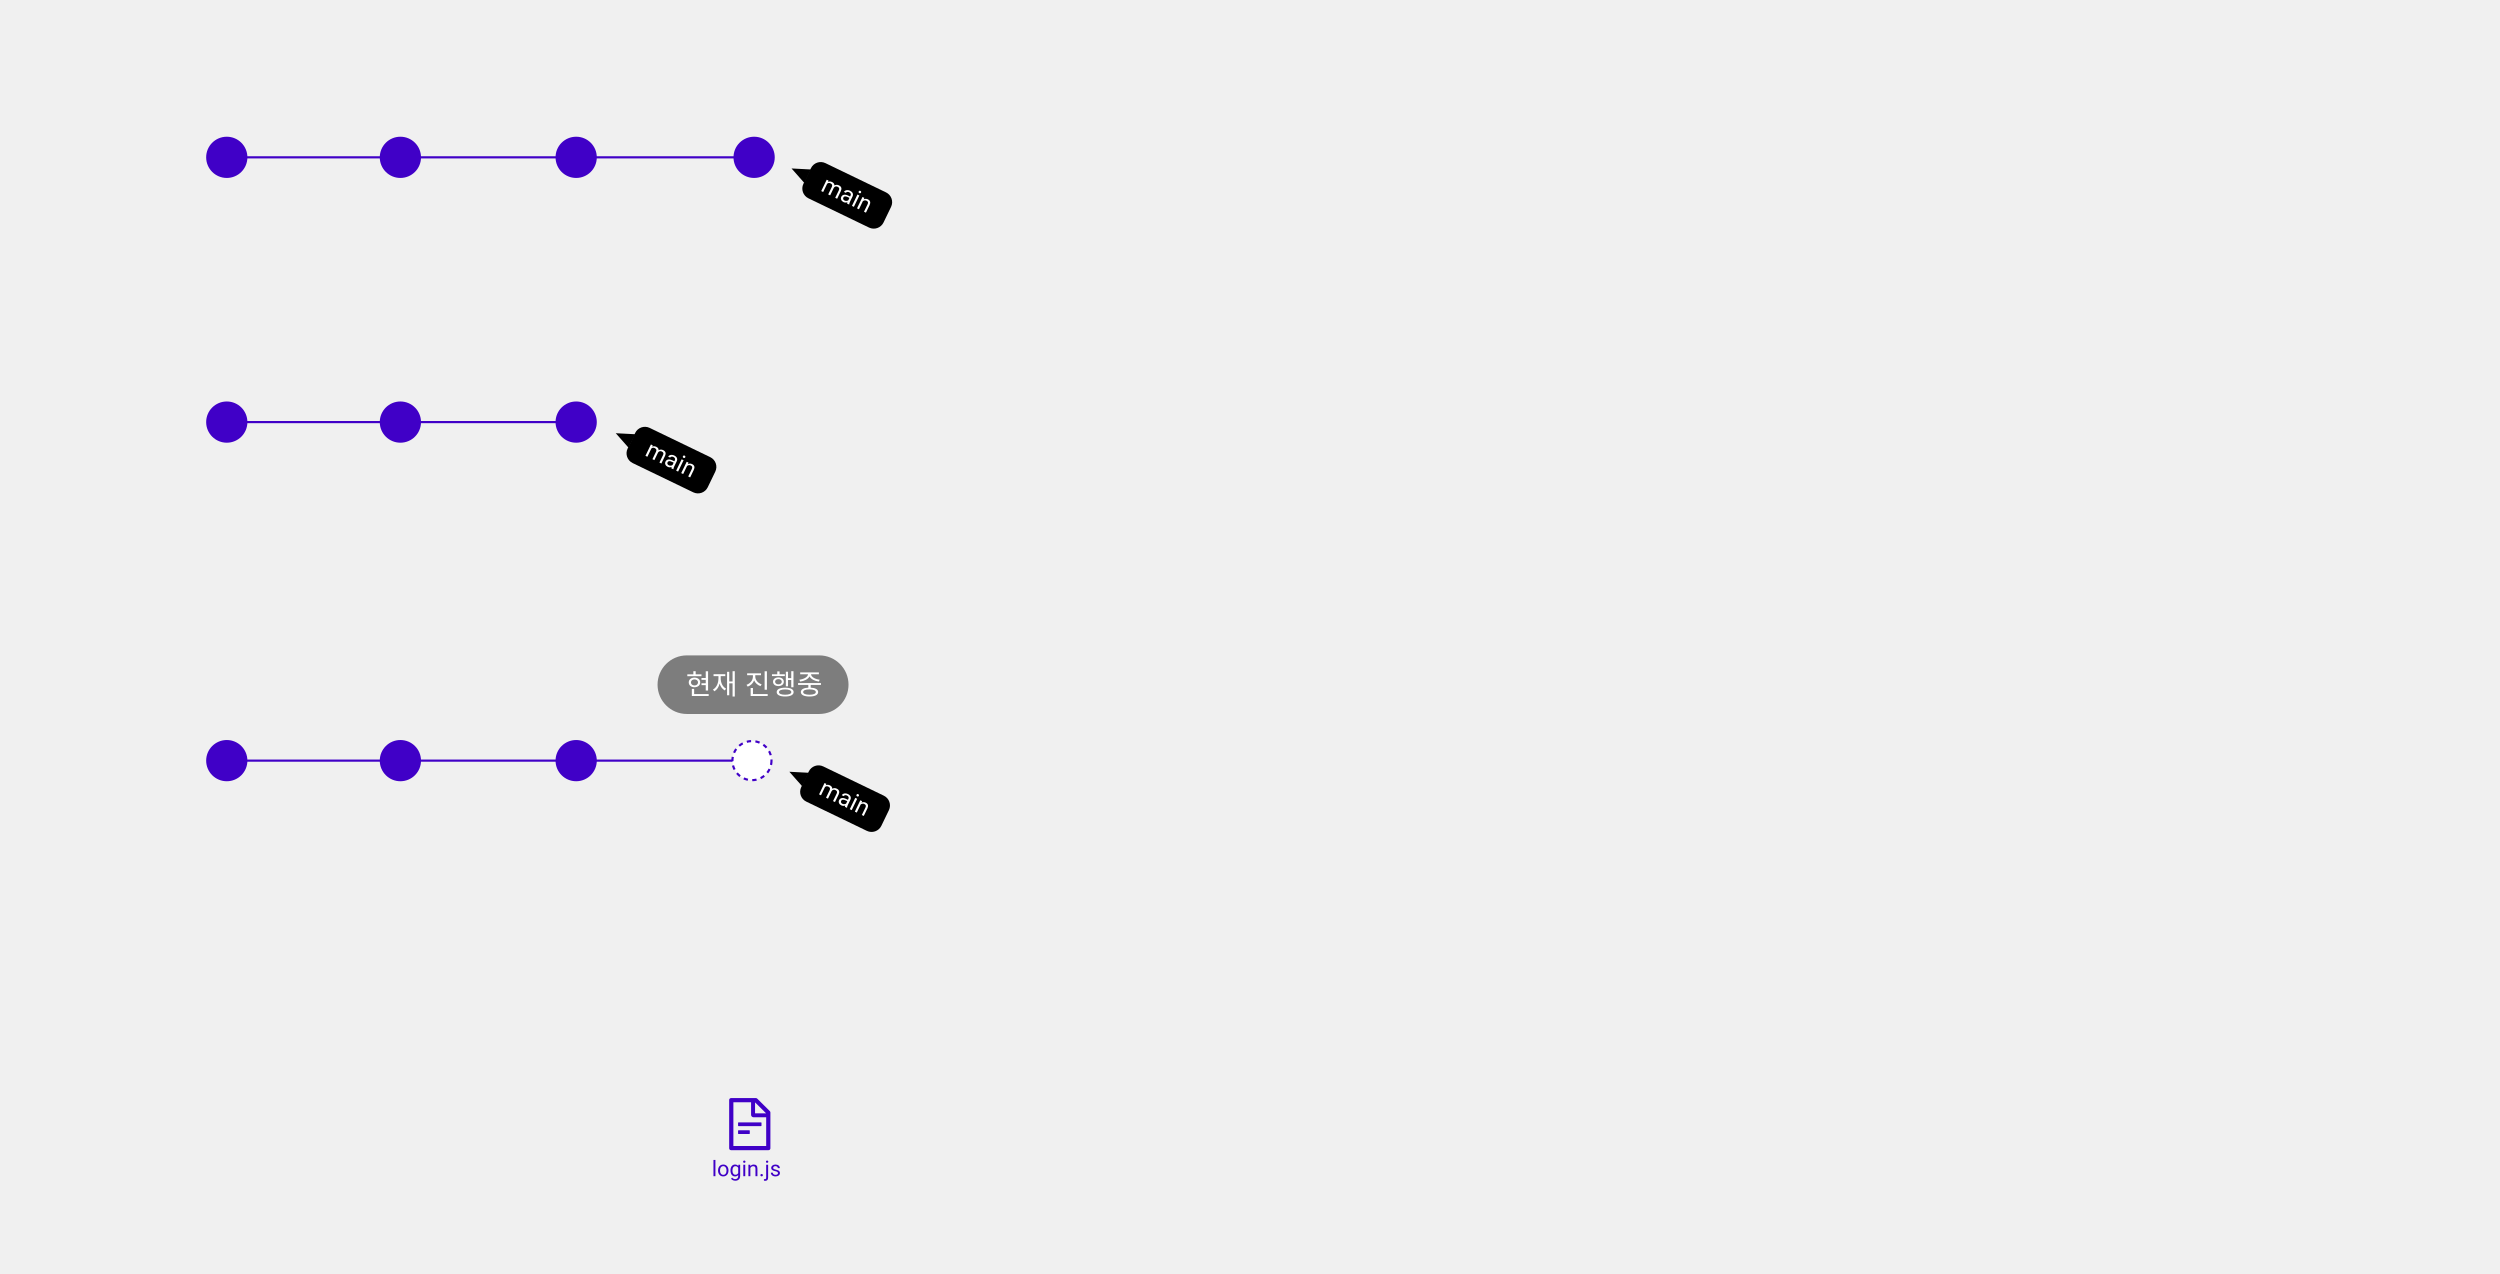
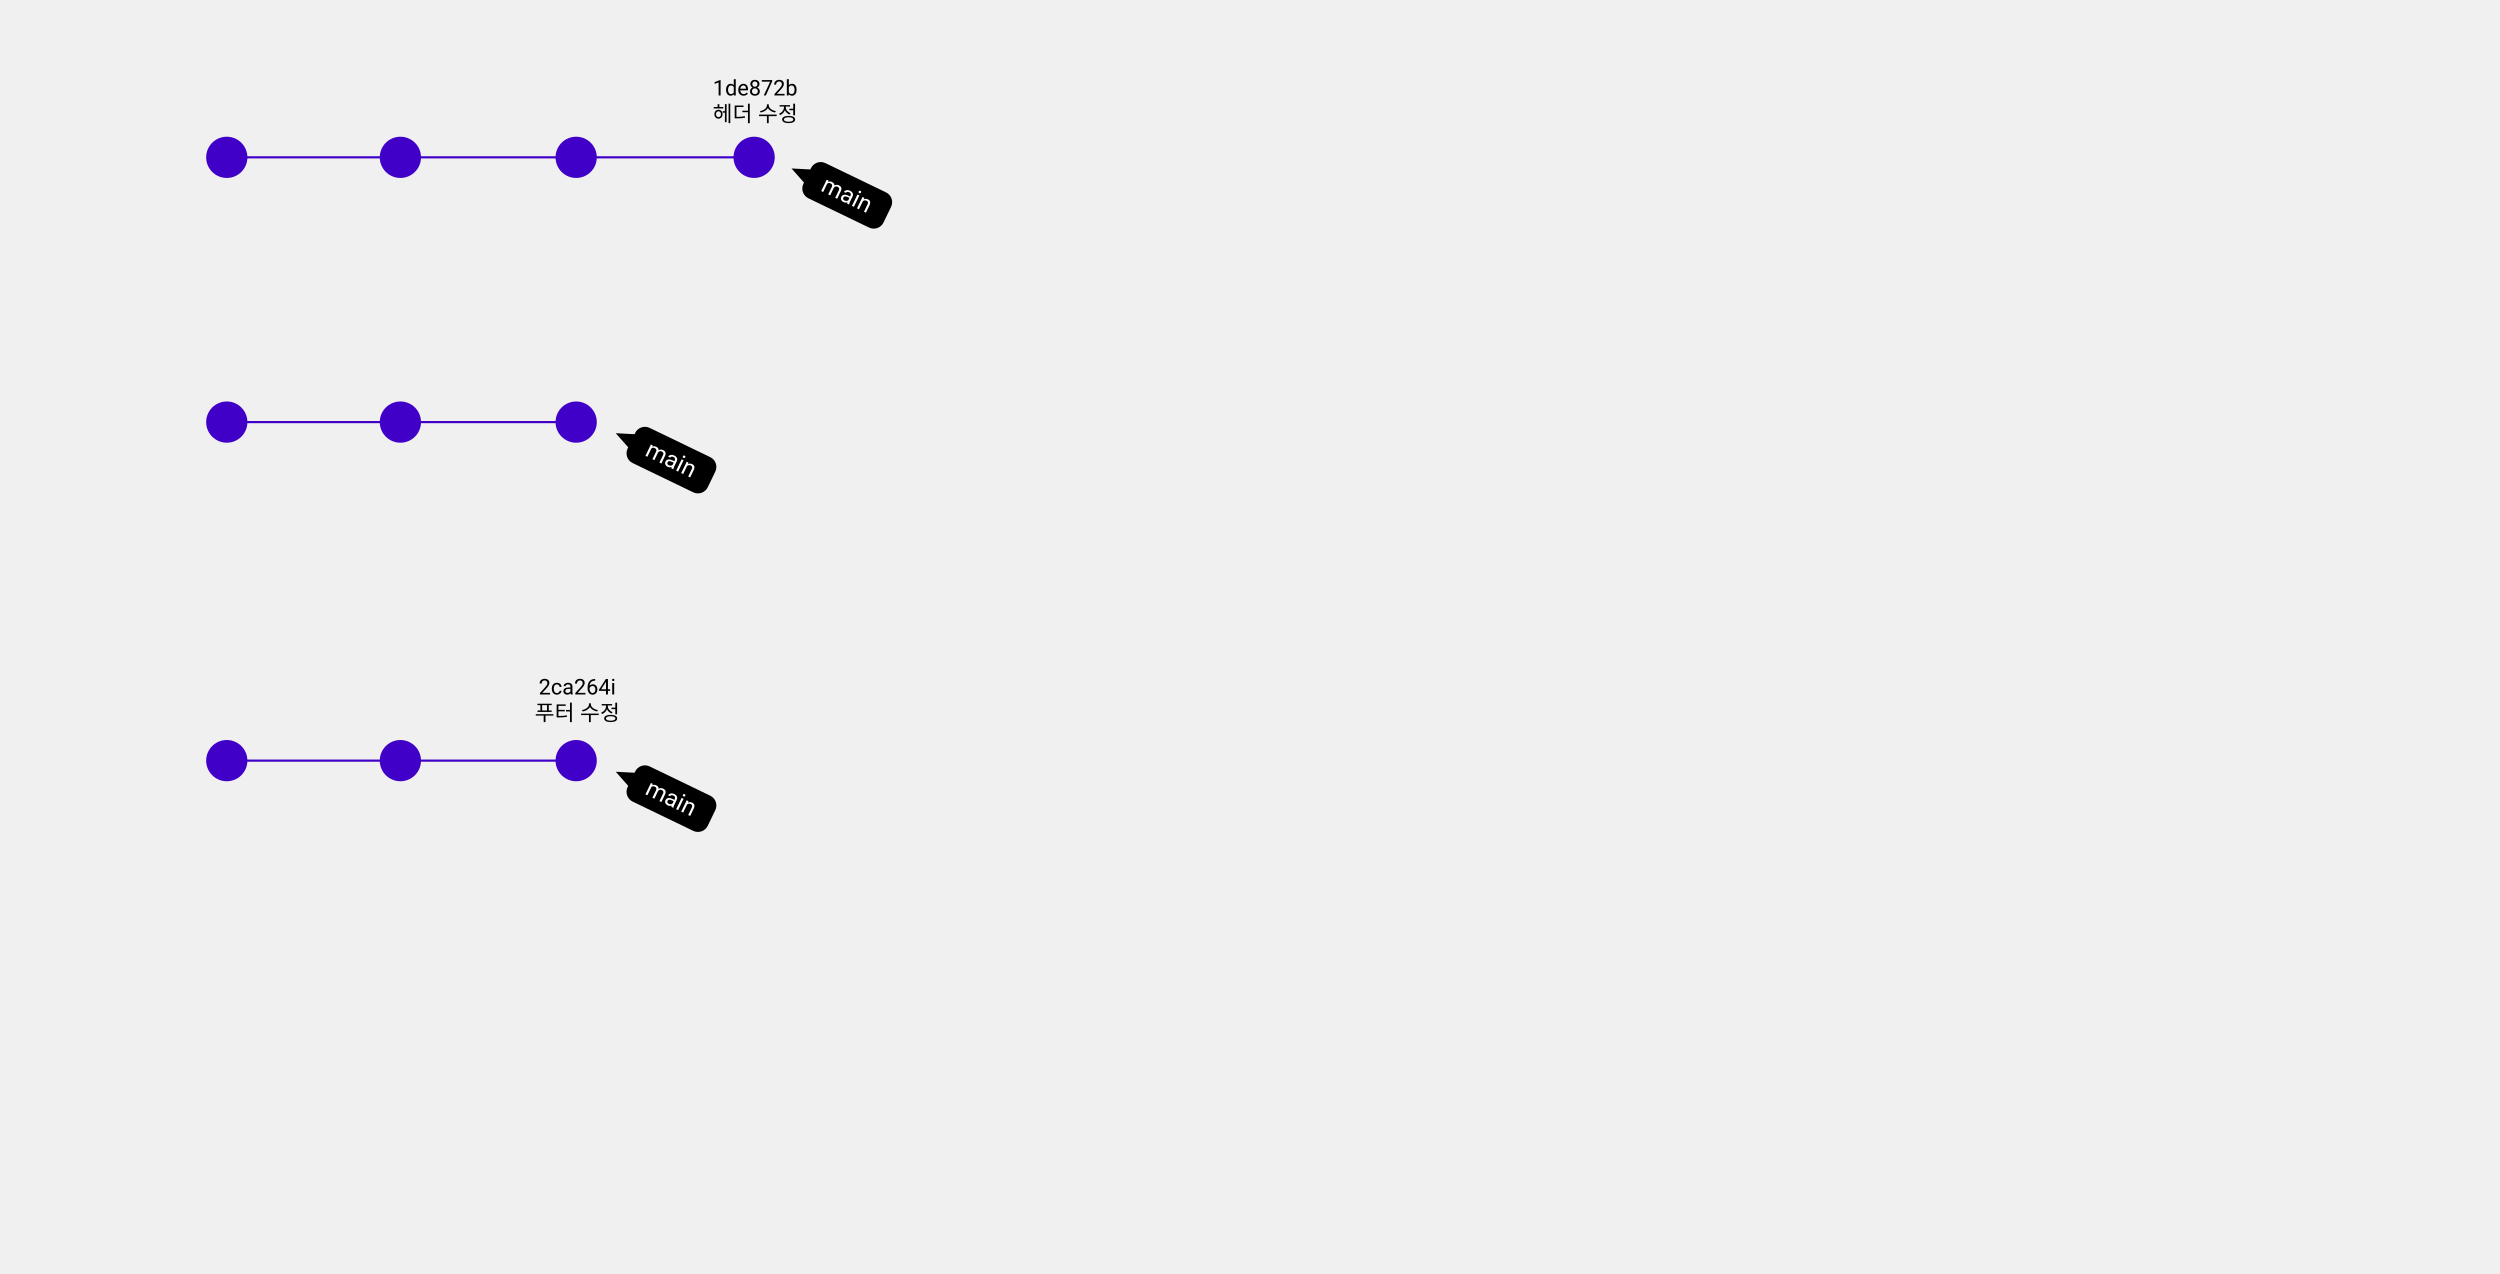
<svg xmlns="http://www.w3.org/2000/svg" width="1152" height="587" viewBox="0 0 1152 587" fill="none">
  <path d="M0 0H1152V587H0V0Z" fill="white" fill-opacity="0.01" />
-   <rect x="303" y="302" width="88" height="27" rx="13.5" fill="#7D7D7D" />
-   <path d="M323.241 312.408V313.279H325.204V314.852H323.241V315.723H325.204V318.193H326.283V309.314H325.204V312.408H323.241ZM323.241 310.731H320.563V309.288H319.497V310.731H316.715V311.589H323.241V310.731ZM318.392 314.449C318.392 313.63 319.055 313.071 320.017 313.071C320.979 313.071 321.642 313.63 321.642 314.449C321.642 315.281 320.979 315.853 320.017 315.853C319.055 315.853 318.392 315.281 318.392 314.449ZM322.656 314.449C322.656 313.123 321.564 312.239 320.017 312.239C318.47 312.239 317.378 313.123 317.378 314.449C317.378 315.788 318.47 316.685 320.017 316.685C321.564 316.685 322.656 315.788 322.656 314.449ZM319.861 319.831V317.439H318.795V320.702H326.556V319.831H319.861ZM332.093 311.55H334.212V310.679H328.804V311.55H331.066V312.46C331.066 314.826 330.195 316.815 328.531 317.751L329.181 318.557C330.39 317.855 331.209 316.594 331.599 315.008C332.015 316.386 332.821 317.517 333.965 318.154L334.589 317.335C332.938 316.477 332.093 314.592 332.093 312.46V311.55ZM337.566 309.288V314.007H336.032V309.561H335.031V320.39H336.032V314.891H337.566V320.962H338.593V309.288H337.566ZM353.4 309.314H352.334V317.842H353.4V309.314ZM350.956 315.333C349.24 314.761 348.031 313.344 348.031 311.771V311.134H350.67V310.276H344.274V311.134H346.939V311.771C346.939 313.435 345.756 314.956 343.988 315.567L344.547 316.399C345.925 315.905 347.004 314.852 347.498 313.526C348.031 314.748 349.097 315.71 350.436 316.178L350.956 315.333ZM346.965 319.831V317.036H345.899V320.702H353.751V319.831H346.965ZM363.123 313.344H364.605V316.685H365.632V309.301H364.605V312.473H363.123V309.522H362.109V316.256H363.123V313.344ZM361.641 310.692H359.223V309.392H358.17V310.692H355.726V311.537H361.654L361.641 310.692ZM357.169 314.137C357.169 313.422 357.78 312.941 358.703 312.941C359.613 312.941 360.237 313.422 360.237 314.137C360.237 314.865 359.613 315.346 358.703 315.346C357.78 315.346 357.169 314.865 357.169 314.137ZM361.186 314.137C361.186 312.941 360.172 312.148 358.703 312.148C357.234 312.148 356.207 312.941 356.207 314.137C356.207 315.359 357.234 316.139 358.703 316.139C360.172 316.139 361.186 315.359 361.186 314.137ZM361.797 320.13C360.016 320.13 358.95 319.688 358.95 318.921C358.95 318.141 360.016 317.699 361.797 317.699C363.565 317.699 364.631 318.141 364.631 318.921C364.631 319.688 363.565 320.13 361.797 320.13ZM361.797 316.88C359.366 316.88 357.897 317.608 357.897 318.921C357.897 320.221 359.366 320.949 361.797 320.949C364.228 320.949 365.697 320.221 365.697 318.921C365.697 317.608 364.228 316.88 361.797 316.88ZM368.725 314.059C370.636 313.825 372.391 312.967 373.028 311.68C373.678 312.967 375.42 313.825 377.331 314.059L377.708 313.214C375.667 312.98 373.808 311.979 373.717 310.692H377.344V309.834H368.725V310.692H372.339C372.248 311.979 370.389 312.98 368.348 313.214L368.725 314.059ZM375.927 318.895C375.927 319.675 374.835 320.13 373.015 320.13C371.182 320.13 370.103 319.675 370.103 318.895C370.103 318.115 371.182 317.673 373.015 317.673C374.835 317.673 375.927 318.115 375.927 318.895ZM378.293 315.619V314.761H367.75V315.619H372.482V316.867C370.311 316.971 369.024 317.686 369.024 318.895C369.024 320.221 370.532 320.949 373.028 320.949C375.511 320.949 377.006 320.221 377.006 318.895C377.006 317.686 375.732 316.971 373.561 316.867V315.619H378.293Z" fill="white" />
-   <rect x="367.031" y="367.209" width="18" height="41" rx="5" transform="rotate(-64.2277 367.031 367.209)" fill="black" />
+   <path d="M253.466 320H248.808V319.351L251.269 316.616C251.633 316.203 251.884 315.868 252.021 315.61C252.16 315.35 252.23 315.081 252.23 314.805C252.23 314.434 252.118 314.129 251.894 313.892C251.669 313.654 251.369 313.535 250.995 313.535C250.546 313.535 250.196 313.664 249.945 313.921C249.698 314.175 249.574 314.53 249.574 314.985H248.671C248.671 314.331 248.881 313.802 249.301 313.398C249.724 312.995 250.289 312.793 250.995 312.793C251.656 312.793 252.178 312.967 252.562 313.315C252.947 313.66 253.139 314.121 253.139 314.697C253.139 315.397 252.693 316.23 251.801 317.197L249.896 319.263H253.466V320ZM256.635 319.36C256.957 319.36 257.239 319.263 257.479 319.067C257.72 318.872 257.854 318.628 257.88 318.335H258.734C258.718 318.638 258.614 318.926 258.422 319.199C258.23 319.473 257.973 319.691 257.65 319.854C257.331 320.016 256.993 320.098 256.635 320.098C255.915 320.098 255.342 319.858 254.916 319.38C254.493 318.898 254.281 318.241 254.281 317.407V317.256C254.281 316.742 254.376 316.284 254.564 315.884C254.753 315.483 255.023 315.173 255.375 314.951C255.73 314.73 256.148 314.619 256.63 314.619C257.222 314.619 257.714 314.797 258.104 315.151C258.498 315.506 258.708 315.967 258.734 316.533H257.88C257.854 316.191 257.724 315.911 257.489 315.693C257.258 315.472 256.972 315.361 256.63 315.361C256.171 315.361 255.814 315.527 255.561 315.859C255.31 316.188 255.185 316.665 255.185 317.29V317.461C255.185 318.07 255.31 318.538 255.561 318.867C255.811 319.196 256.169 319.36 256.635 319.36ZM263.012 320C262.96 319.896 262.917 319.71 262.885 319.443C262.465 319.88 261.964 320.098 261.381 320.098C260.86 320.098 260.432 319.951 260.097 319.658C259.765 319.362 259.599 318.988 259.599 318.535C259.599 317.985 259.807 317.559 260.224 317.256C260.644 316.95 261.233 316.797 261.991 316.797H262.87V316.382C262.87 316.066 262.776 315.815 262.587 315.63C262.398 315.441 262.12 315.347 261.752 315.347C261.43 315.347 261.16 315.428 260.941 315.591C260.723 315.754 260.614 315.951 260.614 316.182H259.706C259.706 315.918 259.799 315.664 259.984 315.42C260.173 315.173 260.427 314.977 260.746 314.834C261.068 314.691 261.422 314.619 261.806 314.619C262.414 314.619 262.891 314.772 263.236 315.078C263.581 315.381 263.76 315.799 263.773 316.333V318.765C263.773 319.25 263.835 319.635 263.959 319.922V320H263.012ZM261.513 319.312C261.796 319.312 262.064 319.238 262.318 319.092C262.572 318.945 262.756 318.755 262.87 318.521V317.437H262.162C261.055 317.437 260.502 317.76 260.502 318.408C260.502 318.691 260.596 318.913 260.785 319.072C260.974 319.232 261.216 319.312 261.513 319.312ZM269.755 320H265.097V319.351L267.558 316.616C267.922 316.203 268.173 315.868 268.31 315.61C268.45 315.35 268.52 315.081 268.52 314.805C268.52 314.434 268.407 314.129 268.183 313.892C267.958 313.654 267.659 313.535 267.284 313.535C266.835 313.535 266.485 313.664 266.234 313.921C265.987 314.175 265.863 314.53 265.863 314.985H264.96C264.96 314.331 265.17 313.802 265.59 313.398C266.013 312.995 266.578 312.793 267.284 312.793C267.945 312.793 268.467 312.967 268.852 313.315C269.236 313.66 269.428 314.121 269.428 314.697C269.428 315.397 268.982 316.23 268.09 317.197L266.186 319.263H269.755V320ZM274.257 312.886V313.652H274.091C273.388 313.665 272.828 313.874 272.411 314.277C271.994 314.681 271.754 315.249 271.688 315.981C272.063 315.552 272.574 315.337 273.222 315.337C273.84 315.337 274.333 315.555 274.701 315.991C275.072 316.427 275.258 316.991 275.258 317.681C275.258 318.413 275.058 318.999 274.657 319.438C274.26 319.878 273.726 320.098 273.056 320.098C272.375 320.098 271.824 319.837 271.4 319.316C270.977 318.792 270.766 318.118 270.766 317.295V316.948C270.766 315.64 271.044 314.64 271.601 313.95C272.16 313.257 272.992 312.902 274.096 312.886H274.257ZM273.07 316.089C272.761 316.089 272.476 316.182 272.216 316.367C271.955 316.553 271.775 316.785 271.674 317.065V317.397C271.674 317.983 271.806 318.455 272.069 318.813C272.333 319.172 272.662 319.351 273.056 319.351C273.463 319.351 273.782 319.201 274.013 318.901C274.247 318.602 274.364 318.21 274.364 317.725C274.364 317.236 274.245 316.842 274.008 316.543C273.773 316.24 273.461 316.089 273.07 316.089ZM280.141 317.612H281.127V318.35H280.141V320H279.232V318.35H275.995V317.817L279.179 312.891H280.141V317.612ZM277.021 317.612H279.232V314.126L279.125 314.321L277.021 317.612ZM283.017 320H282.113V314.717H283.017V320ZM282.04 313.315C282.04 313.169 282.084 313.045 282.172 312.944C282.263 312.843 282.396 312.793 282.572 312.793C282.748 312.793 282.882 312.843 282.973 312.944C283.064 313.045 283.109 313.169 283.109 313.315C283.109 313.462 283.064 313.584 282.973 313.682C282.882 313.779 282.748 313.828 282.572 313.828C282.396 313.828 282.263 313.779 282.172 313.682C282.084 313.584 282.04 313.462 282.04 313.315ZM252.061 327.38H249.831V324.94H252.061V327.38ZM249.011 327.38H247.691V328.05H254.201V327.38H252.881V324.94H254.231V324.27H247.661V324.94H249.011V327.38ZM255.011 329.09H246.881V329.76H250.531V332.74H251.361V329.76H255.011V329.09ZM257.321 327.77H260.261V327.11H257.321V325.26H260.651V324.58H256.501V330.59H257.191C258.901 330.59 259.991 330.54 261.291 330.31L261.201 329.64C259.981 329.86 258.941 329.92 257.321 329.92V327.77ZM262.661 323.76V327.15H260.811V327.83H262.661V332.75H263.481V323.76H262.661ZM275.49 327.19C273.86 326.95 272.26 325.84 272.26 324.59V324.09H271.4V324.59C271.4 325.87 269.82 326.95 268.19 327.19L268.52 327.85C269.92 327.61 271.27 326.84 271.83 325.75C272.41 326.83 273.76 327.61 275.15 327.85L275.49 327.19ZM275.88 328.82H267.78V329.5H271.4V332.75H272.22V329.5H275.89L275.88 328.82ZM281.759 326.1V326.77H283.529V329.12H284.359V323.78H283.529V326.1H281.759ZM282.259 328.14C280.959 327.68 280.079 326.55 280.079 325.4V325.09H282.049V324.43H277.259V325.09H279.259V325.4C279.259 326.69 278.339 327.9 276.999 328.39L277.429 329.04C278.479 328.64 279.309 327.8 279.689 326.76C280.079 327.68 280.849 328.42 281.849 328.78L282.259 328.14ZM281.399 332.1C280.049 332.1 279.229 331.72 279.229 331.07C279.229 330.42 280.049 330.03 281.399 330.03C282.749 330.03 283.569 330.42 283.569 331.07C283.569 331.72 282.749 332.1 281.399 332.1ZM281.399 329.4C279.559 329.4 278.409 330.01 278.409 331.07C278.409 332.13 279.559 332.74 281.399 332.74C283.239 332.74 284.389 332.13 284.389 331.07C284.389 330.01 283.239 329.4 281.399 329.4Z" fill="black" />
+   <path d="M332.048 44H331.14V37.98L329.318 38.648V37.828L331.906 36.856H332.048V44ZM334.567 41.315C334.567 40.504 334.759 39.853 335.144 39.361C335.528 38.867 336.031 38.619 336.652 38.619C337.271 38.619 337.761 38.831 338.122 39.254V36.5H339.025V44H338.195L338.151 43.434C337.79 43.876 337.287 44.098 336.643 44.098C336.031 44.098 335.531 43.847 335.144 43.346C334.759 42.844 334.567 42.19 334.567 41.383V41.315ZM335.471 41.417C335.471 42.016 335.594 42.485 335.842 42.823C336.089 43.162 336.431 43.331 336.867 43.331C337.44 43.331 337.858 43.074 338.122 42.56V40.133C337.852 39.635 337.437 39.386 336.877 39.386C336.434 39.386 336.089 39.557 335.842 39.898C335.594 40.24 335.471 40.746 335.471 41.417ZM342.624 44.098C341.908 44.098 341.325 43.863 340.876 43.395C340.427 42.922 340.202 42.293 340.202 41.505V41.339C340.202 40.815 340.301 40.348 340.5 39.938C340.702 39.524 340.982 39.202 341.34 38.971C341.701 38.736 342.092 38.619 342.512 38.619C343.199 38.619 343.732 38.845 344.113 39.298C344.494 39.75 344.685 40.398 344.685 41.241V41.617H341.105C341.118 42.138 341.27 42.56 341.56 42.882C341.853 43.201 342.224 43.36 342.673 43.36C342.992 43.36 343.262 43.295 343.483 43.165C343.705 43.035 343.898 42.862 344.064 42.648L344.616 43.077C344.174 43.758 343.509 44.098 342.624 44.098ZM342.512 39.361C342.147 39.361 341.841 39.495 341.594 39.762C341.346 40.025 341.193 40.397 341.135 40.875H343.781V40.807C343.755 40.348 343.632 39.993 343.41 39.742C343.189 39.488 342.889 39.361 342.512 39.361ZM349.953 38.746C349.953 39.101 349.859 39.417 349.67 39.693C349.484 39.97 349.232 40.187 348.913 40.343C349.284 40.502 349.577 40.735 349.792 41.041C350.01 41.347 350.119 41.694 350.119 42.081C350.119 42.696 349.911 43.186 349.494 43.551C349.081 43.915 348.535 44.098 347.858 44.098C347.175 44.098 346.626 43.915 346.213 43.551C345.803 43.183 345.598 42.693 345.598 42.081C345.598 41.697 345.702 41.35 345.91 41.041C346.122 40.732 346.413 40.497 346.784 40.338C346.468 40.182 346.219 39.965 346.037 39.688C345.855 39.412 345.764 39.098 345.764 38.746C345.764 38.147 345.956 37.672 346.34 37.32C346.724 36.969 347.23 36.793 347.858 36.793C348.483 36.793 348.988 36.969 349.372 37.32C349.759 37.672 349.953 38.147 349.953 38.746ZM349.216 42.062C349.216 41.664 349.089 41.34 348.835 41.09C348.584 40.839 348.256 40.714 347.849 40.714C347.442 40.714 347.115 40.838 346.867 41.085C346.623 41.332 346.501 41.658 346.501 42.062C346.501 42.465 346.62 42.783 346.857 43.014C347.098 43.245 347.432 43.36 347.858 43.36C348.282 43.36 348.614 43.245 348.854 43.014C349.095 42.779 349.216 42.462 349.216 42.062ZM347.858 37.535C347.504 37.535 347.215 37.646 346.994 37.867C346.776 38.085 346.667 38.383 346.667 38.761C346.667 39.122 346.774 39.415 346.989 39.64C347.207 39.861 347.497 39.972 347.858 39.972C348.22 39.972 348.508 39.861 348.723 39.64C348.941 39.415 349.05 39.122 349.05 38.761C349.05 38.399 348.938 38.105 348.713 37.877C348.488 37.649 348.203 37.535 347.858 37.535ZM355.847 37.398L352.902 44H351.955L354.89 37.633H351.042V36.891H355.847V37.398ZM361.53 44H356.872V43.351L359.333 40.616C359.698 40.203 359.948 39.867 360.085 39.61C360.225 39.35 360.295 39.081 360.295 38.805C360.295 38.434 360.183 38.129 359.958 37.892C359.733 37.654 359.434 37.535 359.06 37.535C358.61 37.535 358.26 37.664 358.01 37.921C357.762 38.175 357.639 38.53 357.639 38.985H356.735C356.735 38.331 356.945 37.802 357.365 37.398C357.788 36.995 358.353 36.793 359.06 36.793C359.72 36.793 360.243 36.967 360.627 37.315C361.011 37.66 361.203 38.121 361.203 38.697C361.203 39.397 360.757 40.23 359.865 41.197L357.961 43.263H361.53V44ZM367.053 41.417C367.053 42.224 366.867 42.874 366.496 43.365C366.125 43.853 365.627 44.098 365.002 44.098C364.335 44.098 363.819 43.862 363.454 43.39L363.41 44H362.58V36.5H363.483V39.298C363.848 38.845 364.351 38.619 364.992 38.619C365.633 38.619 366.136 38.862 366.501 39.347C366.869 39.832 367.053 40.496 367.053 41.339V41.417ZM366.149 41.315C366.149 40.699 366.031 40.224 365.793 39.889C365.555 39.553 365.214 39.386 364.768 39.386C364.172 39.386 363.744 39.662 363.483 40.216V42.501C363.76 43.054 364.191 43.331 364.777 43.331C365.21 43.331 365.547 43.163 365.788 42.828C366.029 42.493 366.149 41.988 366.149 41.315ZM333.291 49.31H331.481V48H330.671V49.31H328.881V49.97H333.291V49.31ZM331.081 53.99C330.401 53.99 329.921 53.42 329.921 52.63C329.921 51.84 330.401 51.27 331.081 51.27C331.741 51.27 332.231 51.84 332.231 52.63C332.231 53.42 331.741 53.99 331.081 53.99ZM331.081 50.58C329.991 50.58 329.201 51.42 329.201 52.63C329.201 53.84 329.991 54.68 331.081 54.68C332.161 54.68 332.951 53.84 332.951 52.63C332.951 51.42 332.161 50.58 331.081 50.58ZM334.041 51.23H333.041V51.92H334.041V56.29H334.821V47.97H334.041V51.23ZM335.731 47.77V56.74H336.511V47.77H335.731ZM339.361 49.3H342.621V48.62H338.541V54.54H339.231C340.931 54.54 342.011 54.48 343.311 54.24L343.211 53.56C342.001 53.79 340.951 53.85 339.361 53.85V49.3ZM344.661 47.77V51.02H342.091V51.7H344.661V56.76H345.481V47.77H344.661ZM357.49 51.19C355.86 50.95 354.26 49.84 354.26 48.59V48.09H353.4V48.59C353.4 49.87 351.82 50.95 350.19 51.19L350.52 51.85C351.92 51.61 353.27 50.84 353.83 49.75C354.41 50.83 355.76 51.61 357.15 51.85L357.49 51.19ZM357.88 52.82H349.78V53.5H353.4V56.75H354.22V53.5H357.89L357.88 52.82ZM363.759 50.1V50.77H365.529V53.12H366.359V47.78H365.529V50.1H363.759ZM364.259 52.14C362.959 51.68 362.079 50.55 362.079 49.4V49.09H364.049V48.43H359.259V49.09H361.259V49.4C361.259 50.69 360.339 51.9 358.999 52.39L359.429 53.04C360.479 52.64 361.309 51.8 361.689 50.76C362.079 51.68 362.849 52.42 363.849 52.78L364.259 52.14ZM363.399 56.1C362.049 56.1 361.229 55.72 361.229 55.07C361.229 54.42 362.049 54.03 363.399 54.03C364.749 54.03 365.569 54.42 365.569 55.07C365.569 55.72 364.749 56.1 363.399 56.1ZM363.399 53.4C361.559 53.4 360.409 54.01 360.409 55.07C360.409 56.13 361.559 56.74 363.399 56.74C365.239 56.74 366.389 56.13 366.389 55.07C366.389 54.01 365.239 53.4 363.399 53.4Z" fill="black" />
+   <rect x="287.031" y="367.209" width="18" height="41" rx="5" transform="rotate(-64.2277 287.031 367.209)" fill="black" />
  <rect x="287.031" y="211.209" width="18" height="41" rx="5" transform="rotate(-64.2277 287.031 211.209)" fill="black" />
  <rect x="368.031" y="89.209" width="18" height="41" rx="5" transform="rotate(-64.2277 368.031 89.209)" fill="black" />
-   <path d="M363.739 355.626L372.675 356.094L369.662 362.333L363.739 355.626Z" fill="black" />
+   <path d="M283.739 355.626L292.675 356.094L289.662 362.333L283.739 355.626Z" fill="black" />
  <path d="M283.739 199.626L292.675 200.094L289.662 206.333L283.739 199.626Z" fill="black" />
  <path d="M364.739 77.626L373.675 78.094L370.662 84.333L364.739 77.626Z" fill="black" />
-   <path d="M380.791 361.219L380.535 361.811C381.137 361.545 381.764 361.569 382.415 361.884C383.147 362.237 383.51 362.758 383.503 363.447C383.799 363.279 384.122 363.185 384.475 363.164C384.83 363.145 385.198 363.227 385.578 363.411C386.726 363.965 387.016 364.855 386.449 366.08L384.756 369.586L383.861 369.154L385.528 365.701C385.709 365.327 385.758 365.007 385.676 364.74C385.595 364.471 385.353 364.239 384.95 364.044C384.618 363.884 384.294 363.851 383.978 363.945C383.664 364.036 383.408 364.24 383.211 364.558L381.534 368.031L380.635 367.597L382.29 364.167C382.658 363.406 382.469 362.846 381.724 362.487C381.137 362.203 380.615 362.259 380.158 362.655L378.313 366.476L377.418 366.044L379.945 360.81L380.791 361.219ZM389.341 371.8C389.339 371.672 389.386 371.468 389.481 371.188C388.857 371.419 388.256 371.396 387.679 371.117C387.163 370.868 386.809 370.518 386.617 370.068C386.43 369.615 386.444 369.165 386.661 368.717C386.924 368.172 387.334 367.849 387.892 367.749C388.454 367.646 389.111 367.777 389.862 368.139L390.733 368.56L390.931 368.149C391.082 367.836 391.108 367.542 391.01 367.268C390.913 366.991 390.683 366.764 390.319 366.588C389.999 366.434 389.693 366.386 389.399 366.443C389.105 366.499 388.903 366.642 388.792 366.871L387.893 366.437C388.019 366.176 388.232 365.969 388.533 365.816C388.838 365.661 389.183 365.589 389.567 365.599C389.955 365.612 390.339 365.71 390.72 365.893C391.323 366.184 391.722 366.564 391.917 367.032C392.114 367.497 392.092 367.997 391.849 368.532L390.686 370.941C390.454 371.421 390.331 371.833 390.317 372.176L390.279 372.253L389.341 371.8ZM388.185 370.401C388.466 370.537 388.767 370.593 389.088 370.569C389.41 370.545 389.683 370.445 389.908 370.267L390.427 369.193L389.725 368.855C388.629 368.325 387.926 368.381 387.616 369.023C387.481 369.304 387.468 369.568 387.579 369.816C387.69 370.065 387.892 370.26 388.185 370.401ZM392.47 373.311L391.576 372.879L394.102 367.646L394.997 368.078L392.47 373.311ZM394.7 366.223C394.77 366.078 394.873 365.976 395.008 365.918C395.147 365.862 395.303 365.876 395.477 365.96C395.651 366.044 395.759 366.158 395.801 366.301C395.843 366.445 395.829 366.589 395.759 366.734C395.689 366.879 395.586 366.978 395.449 367.031C395.312 367.085 395.156 367.069 394.982 366.985C394.808 366.901 394.699 366.789 394.655 366.648C394.615 366.51 394.63 366.368 394.7 366.223ZM397.28 369.18L396.992 369.852C397.634 369.542 398.278 369.543 398.923 369.854C400.029 370.388 400.286 371.281 399.693 372.534L398.023 375.992L397.128 375.56L398.8 372.097C398.979 371.718 399.027 371.397 398.943 371.134C398.863 370.873 398.643 370.655 398.285 370.483C397.995 370.343 397.703 370.297 397.409 370.346C397.115 370.395 396.846 370.515 396.602 370.708L394.802 374.437L393.907 374.005L396.434 368.771L397.28 369.18Z" fill="white" />
+   <path d="M300.791 361.219L300.535 361.811C301.137 361.545 301.764 361.569 302.415 361.884C303.147 362.237 303.51 362.758 303.503 363.447C303.799 363.279 304.122 363.185 304.475 363.164C304.83 363.145 305.198 363.227 305.578 363.411C306.726 363.965 307.016 364.855 306.449 366.08L304.756 369.586L303.861 369.154L305.528 365.701C305.709 365.327 305.758 365.007 305.676 364.74C305.595 364.471 305.353 364.239 304.95 364.044C304.618 363.884 304.294 363.851 303.978 363.945C303.664 364.036 303.408 364.24 303.211 364.558L301.534 368.031L300.635 367.597L302.29 364.167C302.658 363.406 302.469 362.846 301.724 362.487C301.137 362.203 300.615 362.259 300.158 362.655L298.313 366.476L297.418 366.044L299.945 360.81L300.791 361.219ZM309.341 371.8C309.339 371.672 309.386 371.468 309.481 371.188C308.857 371.419 308.256 371.396 307.679 371.117C307.163 370.868 306.809 370.518 306.617 370.068C306.43 369.615 306.444 369.165 306.661 368.717C306.924 368.172 307.334 367.849 307.892 367.749C308.454 367.646 309.111 367.777 309.862 368.139L310.733 368.56L310.931 368.149C311.082 367.836 311.108 367.542 311.01 367.268C310.913 366.991 310.683 366.764 310.319 366.588C309.999 366.434 309.693 366.386 309.399 366.443C309.105 366.499 308.903 366.642 308.792 366.871L307.893 366.437C308.019 366.176 308.232 365.969 308.533 365.816C308.838 365.661 309.183 365.589 309.567 365.599C309.955 365.612 310.339 365.71 310.72 365.893C311.323 366.184 311.722 366.564 311.917 367.032C312.114 367.497 312.092 367.997 311.849 368.532L310.686 370.941C310.454 371.421 310.331 371.833 310.317 372.176L310.279 372.253L309.341 371.8ZM308.185 370.401C308.466 370.537 308.767 370.593 309.088 370.569C309.41 370.545 309.683 370.445 309.908 370.267L310.427 369.193L309.725 368.855C308.629 368.325 307.926 368.381 307.616 369.023C307.481 369.304 307.468 369.568 307.579 369.816C307.69 370.065 307.892 370.26 308.185 370.401ZM312.47 373.311L311.576 372.879L314.102 367.646L314.997 368.078L312.47 373.311ZM314.7 366.223C314.77 366.078 314.873 365.976 315.008 365.918C315.147 365.862 315.303 365.876 315.477 365.96C315.651 366.044 315.759 366.158 315.801 366.301C315.843 366.445 315.829 366.589 315.759 366.734C315.689 366.879 315.586 366.978 315.449 367.031C315.312 367.085 315.156 367.069 314.982 366.985C314.808 366.901 314.699 366.789 314.655 366.648C314.615 366.51 314.63 366.368 314.7 366.223ZM317.28 369.18L316.992 369.852C317.634 369.542 318.278 369.543 318.923 369.854C320.029 370.388 320.286 371.281 319.693 372.534L318.023 375.992L317.128 375.56L318.8 372.097C318.979 371.718 319.027 371.397 318.943 371.134C318.863 370.873 318.643 370.655 318.285 370.483C317.995 370.343 317.703 370.297 317.409 370.346C317.115 370.395 316.846 370.515 316.602 370.708L314.802 374.437L313.907 374.005L316.434 368.771L317.28 369.18Z" fill="white" />
  <path d="M300.791 205.219L300.535 205.811C301.137 205.545 301.764 205.569 302.415 205.884C303.147 206.237 303.51 206.758 303.503 207.447C303.799 207.279 304.122 207.185 304.475 207.164C304.83 207.145 305.198 207.227 305.578 207.411C306.726 207.965 307.016 208.855 306.449 210.08L304.756 213.586L303.861 213.154L305.528 209.701C305.709 209.327 305.758 209.007 305.676 208.74C305.595 208.471 305.353 208.239 304.95 208.044C304.618 207.884 304.294 207.851 303.978 207.945C303.664 208.036 303.408 208.24 303.211 208.558L301.534 212.031L300.635 211.597L302.29 208.167C302.658 207.406 302.469 206.846 301.724 206.487C301.137 206.203 300.615 206.259 300.158 206.655L298.313 210.476L297.418 210.044L299.945 204.81L300.791 205.219ZM309.341 215.8C309.339 215.672 309.386 215.468 309.481 215.188C308.857 215.419 308.256 215.396 307.679 215.117C307.163 214.868 306.809 214.518 306.617 214.068C306.43 213.615 306.444 213.165 306.661 212.717C306.924 212.172 307.334 211.849 307.892 211.749C308.454 211.646 309.111 211.777 309.862 212.139L310.733 212.56L310.931 212.149C311.082 211.836 311.108 211.542 311.01 211.268C310.913 210.991 310.683 210.764 310.319 210.588C309.999 210.434 309.693 210.386 309.399 210.443C309.105 210.499 308.903 210.642 308.792 210.871L307.893 210.437C308.019 210.176 308.232 209.969 308.533 209.816C308.838 209.661 309.183 209.589 309.567 209.599C309.955 209.612 310.339 209.71 310.72 209.893C311.323 210.184 311.722 210.564 311.917 211.032C312.114 211.497 312.092 211.997 311.849 212.532L310.686 214.941C310.454 215.421 310.331 215.833 310.317 216.176L310.279 216.253L309.341 215.8ZM308.185 214.401C308.466 214.537 308.767 214.593 309.088 214.569C309.41 214.545 309.683 214.445 309.908 214.267L310.427 213.193L309.725 212.855C308.629 212.325 307.926 212.381 307.616 213.023C307.481 213.304 307.468 213.568 307.579 213.816C307.69 214.065 307.892 214.26 308.185 214.401ZM312.47 217.311L311.576 216.879L314.102 211.646L314.997 212.078L312.47 217.311ZM314.7 210.223C314.77 210.078 314.873 209.976 315.008 209.918C315.147 209.862 315.303 209.876 315.477 209.96C315.651 210.044 315.759 210.158 315.801 210.301C315.843 210.445 315.829 210.589 315.759 210.734C315.689 210.879 315.586 210.978 315.449 211.031C315.312 211.085 315.156 211.069 314.982 210.985C314.808 210.901 314.699 210.789 314.655 210.648C314.615 210.51 314.63 210.368 314.7 210.223ZM317.28 213.18L316.992 213.852C317.634 213.542 318.278 213.543 318.923 213.854C320.029 214.388 320.286 215.281 319.693 216.534L318.023 219.992L317.128 219.56L318.8 216.097C318.979 215.718 319.027 215.397 318.943 215.134C318.863 214.873 318.643 214.655 318.285 214.483C317.995 214.343 317.703 214.297 317.409 214.346C317.115 214.395 316.846 214.515 316.602 214.708L314.802 218.437L313.907 218.005L316.434 212.771L317.28 213.18Z" fill="white" />
  <path d="M381.791 83.219L381.535 83.811C382.137 83.545 382.764 83.569 383.415 83.884C384.147 84.237 384.51 84.758 384.503 85.447C384.799 85.279 385.122 85.185 385.475 85.164C385.83 85.145 386.198 85.227 386.578 85.411C387.726 85.965 388.016 86.855 387.449 88.08L385.756 91.587L384.861 91.154L386.528 87.701C386.709 87.327 386.758 87.007 386.676 86.74C386.595 86.471 386.353 86.239 385.95 86.044C385.618 85.884 385.294 85.851 384.978 85.945C384.664 86.035 384.408 86.24 384.211 86.558L382.534 90.031L381.635 89.597L383.29 86.168C383.658 85.406 383.469 84.846 382.724 84.487C382.137 84.203 381.615 84.259 381.158 84.655L379.313 88.476L378.418 88.044L380.945 82.81L381.791 83.219ZM390.341 93.8C390.339 93.672 390.386 93.468 390.481 93.188C389.857 93.419 389.256 93.396 388.679 93.117C388.163 92.868 387.809 92.518 387.617 92.068C387.43 91.615 387.444 91.165 387.661 90.717C387.924 90.172 388.334 89.849 388.892 89.749C389.454 89.646 390.111 89.777 390.862 90.139L391.733 90.56L391.931 90.148C392.082 89.836 392.108 89.542 392.01 89.268C391.913 88.991 391.683 88.764 391.319 88.588C390.999 88.434 390.693 88.386 390.399 88.442C390.105 88.499 389.903 88.642 389.792 88.871L388.893 88.437C389.019 88.176 389.232 87.969 389.533 87.816C389.838 87.661 390.183 87.589 390.567 87.599C390.955 87.612 391.339 87.71 391.72 87.893C392.323 88.184 392.722 88.564 392.917 89.032C393.114 89.497 393.092 89.997 392.849 90.532L391.686 92.941C391.454 93.421 391.331 93.833 391.317 94.176L391.279 94.253L390.341 93.8ZM389.185 92.401C389.466 92.537 389.767 92.593 390.088 92.569C390.41 92.545 390.683 92.445 390.908 92.267L391.427 91.193L390.725 90.855C389.629 90.325 388.926 90.382 388.616 91.023C388.481 91.304 388.468 91.568 388.579 91.816C388.69 92.065 388.892 92.26 389.185 92.401ZM393.47 95.311L392.576 94.879L395.102 89.646L395.997 90.078L393.47 95.311ZM395.7 88.223C395.77 88.078 395.873 87.976 396.008 87.918C396.147 87.862 396.303 87.876 396.477 87.96C396.651 88.044 396.759 88.157 396.801 88.301C396.843 88.445 396.829 88.589 396.759 88.734C396.689 88.879 396.586 88.978 396.449 89.031C396.312 89.085 396.156 89.069 395.982 88.985C395.808 88.901 395.699 88.789 395.655 88.648C395.615 88.51 395.63 88.368 395.7 88.223ZM398.28 91.18L397.992 91.852C398.634 91.542 399.278 91.543 399.923 91.854C401.029 92.388 401.286 93.281 400.693 94.534L399.023 97.992L398.128 97.56L399.8 94.097C399.979 93.718 400.027 93.397 399.943 93.134C399.863 92.873 399.643 92.656 399.285 92.483C398.995 92.343 398.703 92.297 398.409 92.346C398.115 92.395 397.846 92.515 397.602 92.708L395.802 96.437L394.907 96.005L397.434 90.771L398.28 91.18Z" fill="white" />
  <circle cx="104.5" cy="350.5" r="9.5" fill="#4000C7" />
  <circle cx="104.5" cy="194.5" r="9.5" fill="#4000C7" />
  <circle cx="104.5" cy="72.5" r="9.5" fill="#4000C7" />
  <circle cx="184.5" cy="350.5" r="9.5" fill="#4000C7" />
  <circle cx="184.5" cy="194.5" r="9.5" fill="#4000C7" />
  <circle cx="184.5" cy="72.5" r="9.5" fill="#4000C7" />
  <circle cx="265.5" cy="350.5" r="9.5" fill="#4000C7" />
  <circle cx="265.5" cy="194.5" r="9.5" fill="#4000C7" />
  <circle cx="265.5" cy="72.5" r="9.5" fill="#4000C7" />
  <circle cx="347.5" cy="72.5" r="9.5" fill="#4000C7" />
-   <line x1="98" y1="350.5" x2="341" y2="350.5" stroke="#4000C7" />
+   <line x1="98" y1="350.5" x2="266" y2="350.5" stroke="#4000C7" />
  <line x1="108" y1="194.5" x2="261" y2="194.5" stroke="#4000C7" />
  <line x1="108" y1="72.5" x2="341" y2="72.5" stroke="#4000C7" />
-   <path d="M329.665 542H328.762V534.5H329.665V542ZM330.876 539.31C330.876 538.792 330.977 538.326 331.179 537.913C331.384 537.5 331.667 537.181 332.028 536.956C332.393 536.731 332.808 536.619 333.273 536.619C333.993 536.619 334.574 536.868 335.017 537.366C335.463 537.864 335.686 538.527 335.686 539.354V539.417C335.686 539.931 335.586 540.394 335.388 540.804C335.192 541.211 334.911 541.528 334.543 541.756C334.178 541.984 333.758 542.098 333.283 542.098C332.567 542.098 331.986 541.849 331.54 541.351C331.097 540.853 330.876 540.193 330.876 539.373V539.31ZM331.784 539.417C331.784 540.003 331.919 540.473 332.189 540.828C332.463 541.183 332.827 541.36 333.283 541.36C333.742 541.36 334.107 541.181 334.377 540.823C334.647 540.462 334.782 539.957 334.782 539.31C334.782 538.73 334.644 538.261 334.367 537.903C334.094 537.542 333.729 537.361 333.273 537.361C332.827 537.361 332.468 537.539 332.194 537.894C331.921 538.248 331.784 538.756 331.784 539.417ZM336.604 539.314C336.604 538.491 336.794 537.837 337.175 537.352C337.556 536.863 338.06 536.619 338.688 536.619C339.333 536.619 339.836 536.847 340.197 537.303L340.241 536.717H341.066V541.873C341.066 542.557 340.863 543.095 340.456 543.489C340.052 543.883 339.509 544.08 338.825 544.08C338.444 544.08 338.072 543.999 337.707 543.836C337.342 543.673 337.064 543.45 336.872 543.167L337.341 542.625C337.728 543.104 338.202 543.343 338.762 543.343C339.201 543.343 339.543 543.219 339.787 542.972C340.035 542.724 340.158 542.376 340.158 541.927V541.473C339.797 541.889 339.304 542.098 338.679 542.098C338.06 542.098 337.559 541.849 337.175 541.351C336.794 540.853 336.604 540.174 336.604 539.314ZM337.512 539.417C337.512 540.013 337.634 540.481 337.878 540.823C338.122 541.162 338.464 541.331 338.903 541.331C339.473 541.331 339.891 541.072 340.158 540.555V538.143C339.882 537.638 339.466 537.386 338.913 537.386C338.474 537.386 338.13 537.557 337.883 537.898C337.635 538.24 337.512 538.746 337.512 539.417ZM343.415 542H342.512V536.717H343.415V542ZM342.438 535.315C342.438 535.169 342.482 535.045 342.57 534.944C342.661 534.843 342.795 534.793 342.971 534.793C343.146 534.793 343.28 534.843 343.371 534.944C343.462 535.045 343.508 535.169 343.508 535.315C343.508 535.462 343.462 535.584 343.371 535.682C343.28 535.779 343.146 535.828 342.971 535.828C342.795 535.828 342.661 535.779 342.57 535.682C342.482 535.584 342.438 535.462 342.438 535.315ZM345.72 536.717L345.749 537.381C346.153 536.873 346.68 536.619 347.331 536.619C348.448 536.619 349.011 537.249 349.021 538.509V542H348.117V538.504C348.114 538.123 348.026 537.841 347.854 537.659C347.684 537.477 347.419 537.386 347.058 537.386C346.765 537.386 346.507 537.464 346.286 537.62C346.065 537.776 345.892 537.981 345.769 538.235V542H344.865V536.717H345.72ZM350.402 541.526C350.402 541.37 350.448 541.24 350.539 541.136C350.633 541.032 350.773 540.979 350.959 540.979C351.145 540.979 351.285 541.032 351.379 541.136C351.477 541.24 351.525 541.37 351.525 541.526C351.525 541.676 351.477 541.801 351.379 541.902C351.285 542.003 351.145 542.054 350.959 542.054C350.773 542.054 350.633 542.003 350.539 541.902C350.448 541.801 350.402 541.676 350.402 541.526ZM353.952 536.717V542.61C353.952 543.626 353.492 544.134 352.57 544.134C352.372 544.134 352.188 544.104 352.019 544.046V543.323C352.123 543.349 352.259 543.362 352.429 543.362C352.631 543.362 352.784 543.307 352.888 543.196C352.995 543.089 353.049 542.9 353.049 542.63V536.717H353.952ZM352.956 535.315C352.956 535.172 353 535.05 353.088 534.949C353.179 534.845 353.311 534.793 353.483 534.793C353.659 534.793 353.793 534.843 353.884 534.944C353.975 535.045 354.021 535.169 354.021 535.315C354.021 535.462 353.975 535.584 353.884 535.682C353.793 535.779 353.659 535.828 353.483 535.828C353.308 535.828 353.176 535.779 353.088 535.682C353 535.584 352.956 535.462 352.956 535.315ZM358.488 540.599C358.488 540.354 358.396 540.166 358.21 540.032C358.028 539.896 357.707 539.778 357.248 539.681C356.792 539.583 356.429 539.466 356.159 539.329C355.892 539.192 355.694 539.03 355.563 538.841C355.437 538.652 355.373 538.427 355.373 538.167C355.373 537.734 355.555 537.368 355.92 537.068C356.288 536.769 356.757 536.619 357.326 536.619C357.925 536.619 358.41 536.774 358.781 537.083C359.156 537.392 359.343 537.788 359.343 538.27H358.435C358.435 538.022 358.329 537.809 358.117 537.63C357.909 537.451 357.645 537.361 357.326 537.361C356.997 537.361 356.74 537.433 356.555 537.576C356.369 537.719 356.276 537.907 356.276 538.138C356.276 538.356 356.363 538.52 356.535 538.631C356.708 538.742 357.019 538.847 357.468 538.948C357.92 539.049 358.286 539.17 358.566 539.31C358.846 539.45 359.053 539.619 359.187 539.817C359.323 540.013 359.392 540.252 359.392 540.535C359.392 541.007 359.203 541.386 358.825 541.673C358.448 541.956 357.958 542.098 357.355 542.098C356.932 542.098 356.558 542.023 356.232 541.873C355.907 541.723 355.651 541.515 355.466 541.248C355.284 540.978 355.192 540.687 355.192 540.374H356.096C356.112 540.677 356.232 540.918 356.457 541.097C356.685 541.272 356.984 541.36 357.355 541.36C357.697 541.36 357.971 541.292 358.176 541.155C358.384 541.015 358.488 540.83 358.488 540.599Z" fill="#4000C7" />
-   <path d="M354.746 512.016L348.938 506.252C348.776 506.091 348.558 506 348.328 506H336.864C336.386 506 336 506.383 336 506.857V529.143C336 529.617 336.386 530 336.864 530H354.136C354.614 530 355 529.617 355 529.143V512.624C355 512.396 354.908 512.177 354.746 512.016ZM353.008 513.018H347.929V507.977L353.008 513.018ZM353.057 528.071H337.943V507.929H346.094V513.714C346.094 514.013 346.213 514.299 346.426 514.51C346.638 514.721 346.927 514.839 347.227 514.839H353.057V528.071ZM345.284 520.839H340.318C340.199 520.839 340.102 520.936 340.102 521.054V522.339C340.102 522.457 340.199 522.554 340.318 522.554H345.284C345.403 522.554 345.5 522.457 345.5 522.339V521.054C345.5 520.936 345.403 520.839 345.284 520.839ZM340.102 517.411V518.696C340.102 518.814 340.199 518.911 340.318 518.911H350.682C350.801 518.911 350.898 518.814 350.898 518.696V517.411C350.898 517.293 350.801 517.196 350.682 517.196H340.318C340.199 517.196 340.102 517.293 340.102 517.411Z" fill="#4000C7" />
-   <circle cx="346.5" cy="350.5" r="9" fill="white" stroke="#4000C7" stroke-dasharray="2 2" />
</svg>
